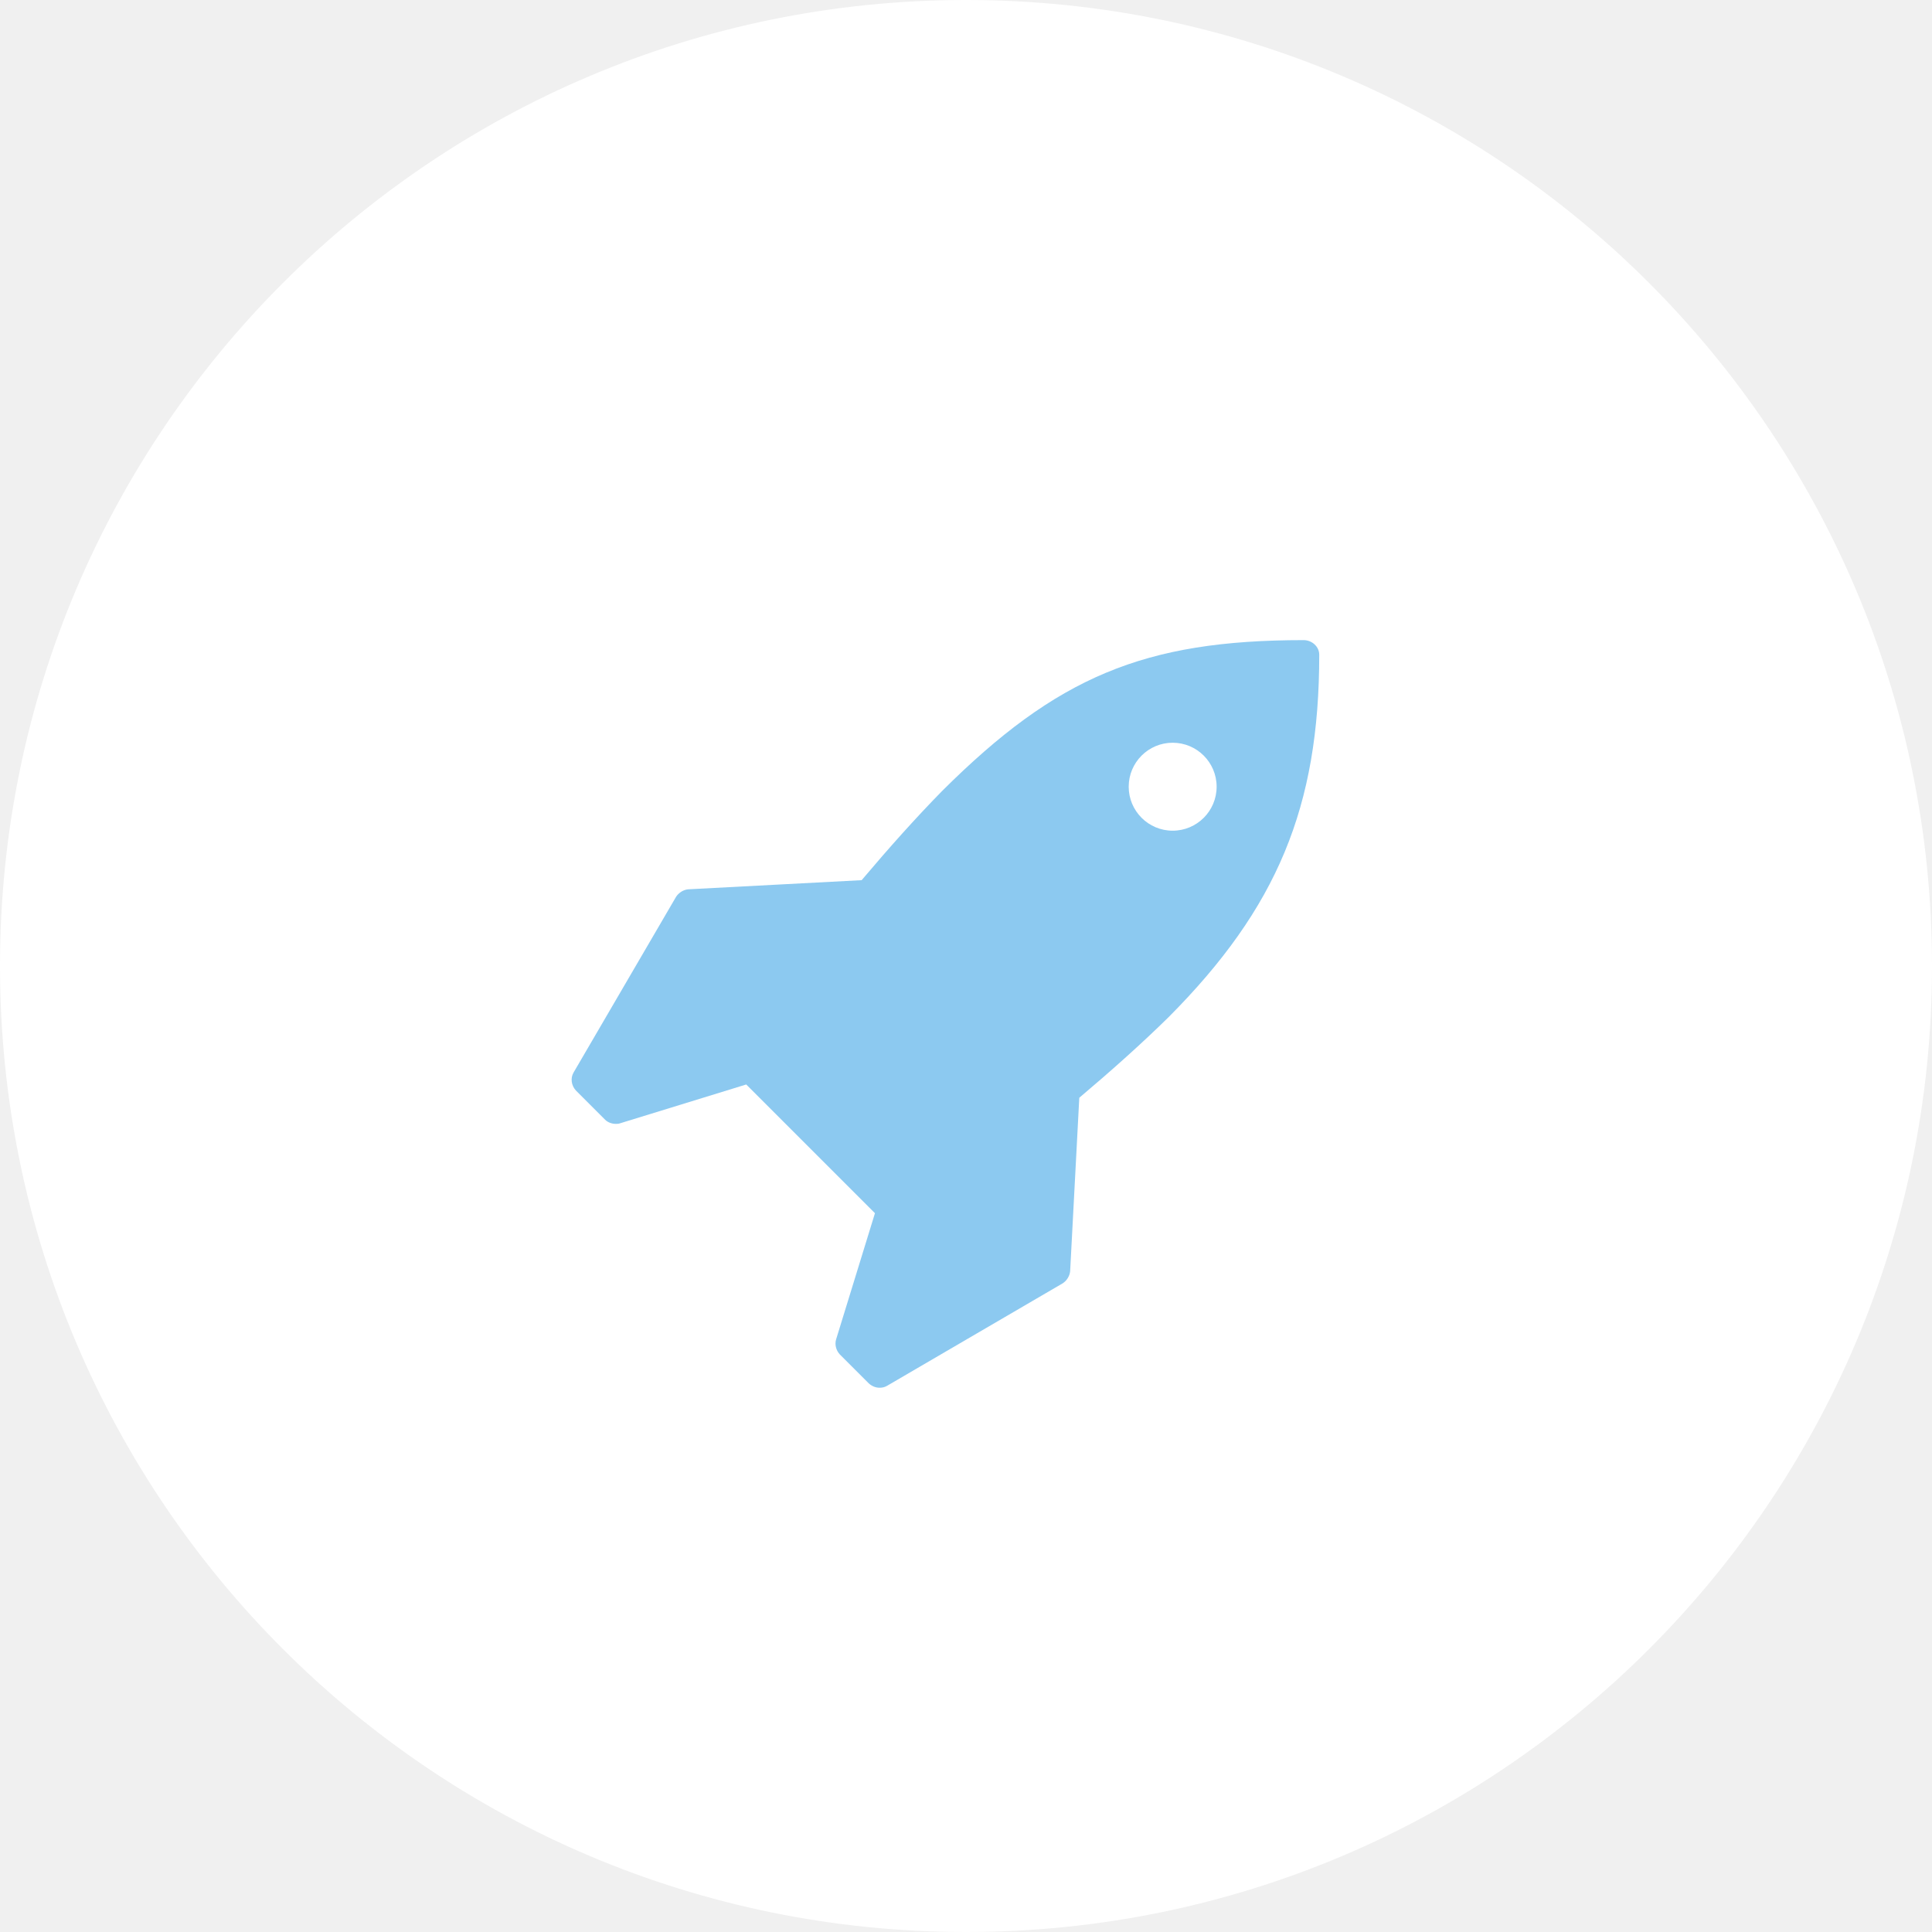
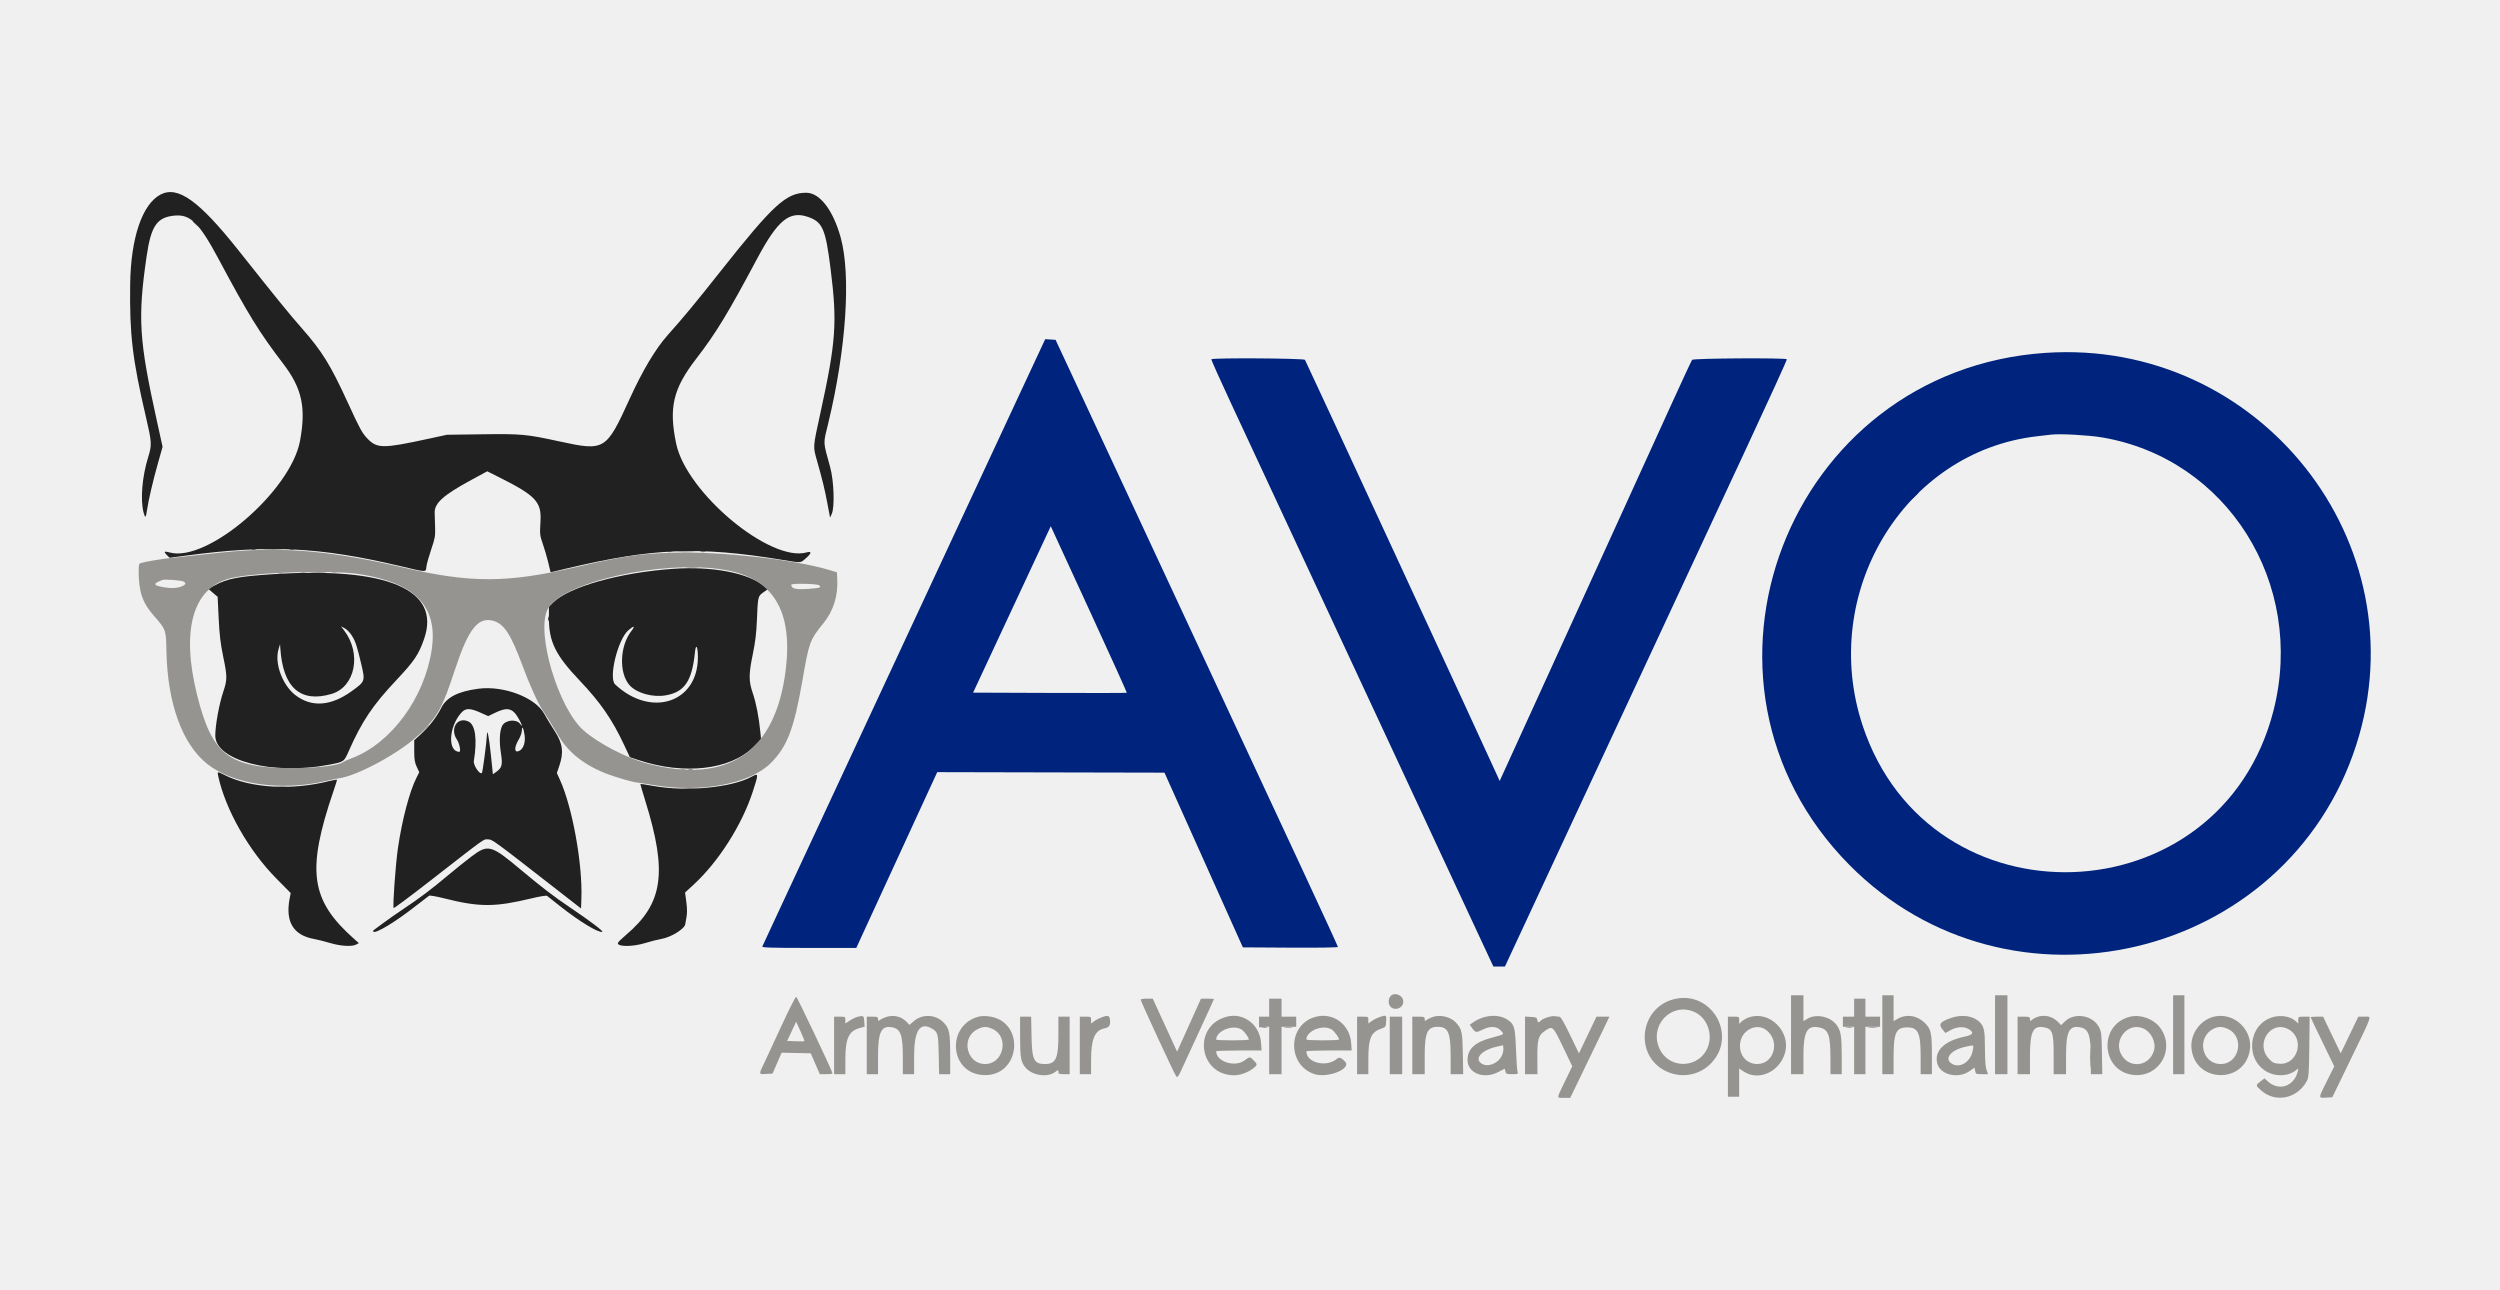
- <svg xmlns="http://www.w3.org/2000/svg" version="1.1" id="Layer_1" x="0px" y="0px" width="85px" height="85px" viewBox="0 0 80 80" enable-background="new 0 0 80 80" xml:space="preserve">
-   <g>
-     <path fill="#FFFFFF" d="M40,0c22.091,0,40,17.909,40,40S62.091,80,40,80S0,62.091,0,40S17.909,0,40,0z" />
-   </g>
-   <g>
-     <path fill="#8cc9f0" d="M50.378,32.576c0,1.005-0.815,1.821-1.821,1.821c-1.005,0-1.82-0.816-1.82-1.821    c0-1.005,0.815-1.821,1.82-1.821C49.563,30.755,50.378,31.571,50.378,32.576z M54.627,27.113c0-0.341-0.304-0.607-0.646-0.607    c-6.601,0-10.223,1.518-14.964,6.241c-1.081,1.1-2.2,2.352-3.338,3.699l-7.188,0.379c-0.19,0.019-0.379,0.133-0.493,0.304    l-4.249,7.284c-0.133,0.228-0.095,0.53,0.095,0.739l1.214,1.215c0.114,0.113,0.285,0.17,0.437,0.17c0.057,0,0.114,0,0.17-0.02    l5.235-1.611l5.33,5.33l-1.612,5.236c-0.057,0.209,0,0.437,0.152,0.606l1.214,1.214c0.133,0.114,0.284,0.171,0.436,0.171    c0.114,0,0.208-0.021,0.304-0.075l7.283-4.25c0.171-0.113,0.284-0.304,0.305-0.492l0.379-7.19c1.347-1.138,2.599-2.257,3.699-3.339    C52.882,37.603,54.627,33.411,54.627,27.113z" />
+ <svg xmlns="http://www.w3.org/2000/svg" id="Layer_1" version="1.1" width="400" height="206.312" viewBox="0 0 400 206.312" enable-background="new 0 0 400 206.312" xml:space="preserve">
+   <g id="svgg">
+     <path id="path0" d="M30.839 35.404 C 30.839 35.435,31.102 35.698,31.425 35.990 L 32.011 36.519 31.481 35.933 C 30.987 35.387,30.839 35.264,30.839 35.404 M87.688 99.008 C 87.688 99.355,87.725 99.497,87.771 99.324 C 87.816 99.150,87.816 98.866,87.771 98.693 C 87.725 98.519,87.688 98.661,87.688 99.008 " stroke="none" fill="#000000" fill-rule="evenodd" />
+     <path id="path1" d="M25.699 31.121 C 22.767 32.641,20.927 38.051,20.828 45.446 C 20.720 53.551,21.184 57.455,23.368 66.808 C 24.292 70.765,24.315 71.190,23.712 73.129 C 22.746 76.232,22.433 79.919,22.962 81.960 C 23.225 82.974,23.344 82.899,23.525 81.605 C 23.733 80.116,24.483 76.898,25.271 74.114 L 26.014 71.491 25.101 67.351 C 22.237 54.367,22.022 50.924,23.455 41.028 C 24.166 36.123,25.110 34.751,27.954 34.493 C 30.474 34.265,31.896 35.676,34.994 41.479 C 39.708 50.308,41.501 53.212,45.312 58.192 C 48.320 62.122,48.992 65.211,48.001 70.544 C 46.502 78.607,33.134 90.053,27.152 88.394 C 26.259 88.147,26.138 88.260,26.700 88.812 L 27.142 89.246 29.666 88.908 C 42.960 87.127,51.080 87.514,63.916 90.544 C 68.465 91.617,68.096 91.611,68.232 90.619 C 68.294 90.171,68.642 88.933,69.006 87.869 C 69.594 86.146,69.662 85.765,69.619 84.400 C 69.593 83.557,69.560 82.496,69.547 82.041 C 69.503 80.502,70.929 79.224,75.407 76.792 L 77.960 75.406 79.772 76.315 C 85.757 79.319,86.667 80.288,86.477 83.456 C 86.354 85.494,86.371 85.654,86.850 87.024 C 87.125 87.813,87.519 89.158,87.724 90.013 L 88.097 91.568 90.622 90.968 C 104.428 87.689,111.792 87.387,125.026 89.555 C 128.327 90.096,128.017 90.112,128.913 89.346 C 129.850 88.543,129.921 88.140,129.081 88.380 C 123.267 90.048,109.818 78.844,108.184 70.970 C 106.987 65.205,107.692 62.208,111.369 57.433 C 114.575 53.271,116.412 50.253,121.190 41.298 C 124.442 35.203,126.337 33.669,129.316 34.719 C 131.620 35.532,132.092 36.629,132.896 43.033 C 133.975 51.617,133.762 54.648,131.282 66.005 C 130.043 71.678,130.065 71.385,130.717 73.696 C 131.611 76.862,131.943 78.226,132.391 80.592 L 132.813 82.825 133.084 82.215 C 133.572 81.117,133.429 76.947,132.828 74.752 C 131.654 70.458,131.685 71.170,132.520 67.713 C 135.393 55.826,136.182 44.041,134.508 37.997 C 133.292 33.604,131.165 30.839,129.002 30.839 C 125.788 30.839,123.723 32.732,115.238 43.463 C 111.261 48.491,109.314 50.843,106.882 53.558 C 104.914 55.754,102.832 59.236,100.732 63.841 C 96.973 72.083,96.769 72.206,89.492 70.622 C 84.211 69.472,83.438 69.401,77.166 69.485 L 71.506 69.562 68.440 70.227 C 61.272 71.783,60.335 71.778,58.792 70.177 C 57.942 69.296,57.599 68.667,55.632 64.382 C 52.871 58.369,51.536 56.210,48.310 52.541 C 46.264 50.214,44.383 47.901,38.184 40.091 C 31.860 32.123,28.468 29.686,25.699 31.121 M107.665 91.014 C 99.119 91.626,91.061 93.892,88.503 96.402 L 87.827 97.065 87.827 98.920 C 87.827 102.678,88.883 104.821,92.728 108.869 C 96.087 112.404,97.959 115.120,99.893 119.261 L 100.774 121.148 102.191 121.618 C 109.434 124.022,116.804 123.192,120.506 119.555 L 121.774 118.310 121.653 117.090 C 121.421 114.746,120.970 112.432,120.451 110.927 C 119.778 108.976,119.779 107.900,120.458 104.619 C 120.835 102.798,121.020 101.288,121.097 99.405 C 121.260 95.403,121.261 95.399,122.126 94.784 L 122.868 94.257 122.345 93.827 C 119.716 91.666,113.960 90.563,107.665 91.014 M43.553 91.877 C 38.174 92.231,36.394 92.574,34.386 93.644 L 33.323 94.211 34.072 94.851 L 34.821 95.491 34.986 98.918 C 35.113 101.547,35.279 102.962,35.700 104.998 C 36.381 108.289,36.381 108.704,35.701 110.752 C 35.053 112.702,34.445 116.064,34.445 117.700 C 34.445 121.700,43.673 124.078,52.563 122.371 C 55.080 121.887,55.024 121.925,55.809 120.151 C 57.899 115.424,59.621 112.857,63.382 108.857 C 66.296 105.758,66.962 104.775,67.847 102.255 C 70.626 94.344,62.009 90.663,43.553 91.877 M56.271 101.659 C 56.877 102.614,57.116 103.335,57.808 106.283 C 58.446 109.002,58.438 109.025,56.267 110.589 C 52.959 112.973,49.909 113.205,47.324 111.269 C 45.211 109.688,43.889 106.147,44.565 103.877 L 44.806 103.066 44.856 103.787 C 45.283 110.023,48.065 112.488,53.032 111.034 C 56.837 109.919,57.902 104.598,55.065 100.878 L 54.561 100.219 55.154 100.525 C 55.480 100.694,55.983 101.204,56.271 101.659 M101.031 100.947 C 99.146 103.342,99.002 107.721,100.745 109.650 C 101.886 110.914,104.428 111.617,106.529 111.252 C 109.540 110.728,110.725 108.973,111.197 104.337 C 111.349 102.850,111.669 103.455,111.662 105.214 C 111.634 112.450,104.142 114.878,98.422 109.506 C 97.336 108.485,98.837 102.332,100.537 100.840 C 101.418 100.066,101.680 100.122,101.031 100.947 M76.535 110.197 C 73.288 110.626,71.456 111.564,70.618 113.227 C 69.864 114.726,68.690 116.238,67.289 117.515 L 66.276 118.439 66.276 120.130 C 66.276 121.498,66.353 121.988,66.678 122.692 L 67.079 123.562 66.648 124.414 C 65.528 126.624,64.334 131.151,63.669 135.708 C 63.285 138.342,62.804 145.101,62.988 145.285 C 63.047 145.343,65.636 143.413,68.743 140.996 C 78.016 133.780,77.307 134.289,78.071 134.300 C 78.790 134.310,78.755 134.285,89.450 142.617 L 92.967 145.357 93.024 143.688 C 93.211 138.189,91.584 129.192,89.613 124.825 L 89.097 123.682 89.478 122.571 C 90.227 120.392,90.044 118.969,88.763 116.991 C 88.170 116.075,87.412 114.824,87.079 114.211 C 85.661 111.597,80.580 109.663,76.535 110.197 M76.984 114.071 L 78.116 114.579 79.094 114.100 C 81.167 113.083,81.999 113.261,82.954 114.926 C 83.518 115.910,83.698 116.505,83.228 115.834 C 82.643 115.000,80.839 115.180,80.352 116.122 C 79.936 116.927,79.854 118.612,80.141 120.459 C 80.441 122.388,80.329 122.838,79.380 123.514 L 78.863 123.882 78.541 120.778 C 78.245 117.932,77.939 116.393,77.907 117.583 C 77.879 118.587,77.226 123.555,77.106 123.675 C 76.771 124.011,75.706 122.432,75.815 121.760 C 76.375 118.288,76.062 115.970,74.962 115.447 C 73.171 114.597,71.920 116.596,73.129 118.378 C 73.514 118.945,73.774 120.289,73.498 120.289 C 71.612 120.289,71.784 116.345,73.769 114.084 C 74.498 113.254,75.156 113.251,76.984 114.071 M83.943 117.693 C 84.088 118.774,83.750 119.781,83.130 120.112 C 82.289 120.563,82.199 119.673,82.958 118.395 C 83.266 117.875,83.496 117.226,83.501 116.862 C 83.513 115.993,83.783 116.500,83.943 117.693 M34.902 124.121 C 36.043 129.480,39.774 136.068,44.211 140.558 L 46.509 142.883 46.339 143.783 C 45.633 147.503,46.943 149.650,50.280 150.244 C 50.845 150.344,51.989 150.631,52.822 150.881 C 54.501 151.385,56.303 151.494,56.977 151.133 L 57.416 150.898 56.706 150.270 C 49.653 144.029,48.996 139.351,53.373 126.522 C 53.675 125.635,53.922 124.852,53.922 124.782 C 53.922 124.711,53.334 124.803,52.615 124.985 C 46.732 126.477,40.138 126.105,36.029 124.051 C 34.746 123.409,34.751 123.409,34.902 124.121 M120.289 124.259 C 117.083 126.028,109.838 126.711,104.509 125.746 C 103.417 125.549,102.501 125.407,102.471 125.431 C 102.442 125.455,102.793 126.682,103.253 128.157 C 106.819 139.617,106.104 144.562,100.153 149.594 C 99.474 150.168,98.893 150.741,98.863 150.867 C 98.708 151.506,101.228 151.513,103.246 150.881 C 104.040 150.632,105.212 150.336,105.851 150.223 C 107.454 149.938,109.648 148.547,109.648 147.815 C 109.648 147.779,109.730 147.317,109.831 146.788 C 109.957 146.120,109.952 145.365,109.812 144.315 L 109.611 142.804 110.985 141.538 C 114.975 137.861,118.693 132.020,120.436 126.691 C 121.393 123.766,121.386 123.653,120.289 124.259 M75.457 137.024 C 74.558 137.699,72.856 139.064,71.673 140.057 C 68.978 142.319,67.180 143.677,64.653 145.359 C 63.562 146.085,62.062 147.132,61.321 147.686 C 60.579 148.240,59.892 148.749,59.793 148.818 C 59.694 148.887,59.668 148.998,59.735 149.065 C 60.096 149.426,63.244 147.524,66.456 145.003 C 67.547 144.147,68.537 143.387,68.656 143.314 C 68.775 143.242,69.834 143.425,71.008 143.721 C 76.715 145.162,79.146 145.163,85.100 143.726 C 86.425 143.406,87.415 143.251,87.535 143.344 C 87.646 143.429,88.589 144.175,89.630 145.000 C 92.677 147.414,95.767 149.292,96.365 149.093 C 96.606 149.012,94.354 147.312,91.163 145.164 C 88.597 143.436,86.669 141.959,83.301 139.137 C 78.564 135.168,78.097 135.042,75.457 137.024 " stroke="none" fill="#212121" fill-rule="evenodd" />
+     <path id="path2" d="M40.261 87.951 C 40.435 87.997,40.719 87.997,40.893 87.951 C 41.066 87.906,40.924 87.869,40.577 87.869 C 40.230 87.869,40.088 87.906,40.261 87.951 M46.393 87.951 C 46.567 87.997,46.851 87.997,47.024 87.951 C 47.198 87.906,47.056 87.869,46.709 87.869 C 46.362 87.869,46.220 87.906,46.393 87.951 M106.808 88.312 C 106.982 88.357,107.266 88.357,107.439 88.312 C 107.613 88.267,107.471 88.229,107.124 88.229 C 106.776 88.229,106.634 88.267,106.808 88.312 M112.130 88.315 C 112.354 88.358,112.679 88.357,112.852 88.311 C 113.024 88.266,112.840 88.231,112.444 88.233 C 112.047 88.235,111.906 88.272,112.130 88.315 " stroke="none" fill="#333333" fill-rule="evenodd" />
+     <path id="path3" d="M42.335 87.961 C 43.055 87.995,44.231 87.995,44.950 87.961 C 45.670 87.927,45.081 87.899,43.643 87.899 C 42.205 87.899,41.616 87.927,42.335 87.961 M108.709 88.321 C 109.332 88.357,110.306 88.356,110.873 88.321 C 111.439 88.285,110.929 88.256,109.739 88.256 C 108.548 88.257,108.085 88.286,108.709 88.321 M50.007 91.567 C 50.581 91.603,51.473 91.603,51.990 91.566 C 52.507 91.530,52.038 91.501,50.947 91.501 C 49.856 91.502,49.433 91.531,50.007 91.567 M120.548 119.612 L 120.018 120.198 120.604 119.669 C 120.927 119.377,121.190 119.114,121.190 119.083 C 121.190 118.943,121.041 119.066,120.548 119.612 M110.146 123.121 C 110.371 123.164,110.695 123.163,110.868 123.118 C 111.040 123.072,110.857 123.037,110.460 123.039 C 110.063 123.041,109.922 123.078,110.146 123.121 M109.609 126.193 C 110.133 126.229,110.945 126.229,111.413 126.192 C 111.881 126.155,111.452 126.125,110.460 126.125 C 109.468 126.126,109.085 126.156,109.609 126.193 M334.427 169.252 C 334.428 170.739,334.456 171.324,334.489 170.551 C 334.523 169.778,334.523 168.560,334.489 167.846 C 334.455 167.131,334.427 167.764,334.427 169.252 " stroke="none" fill="#555555" fill-rule="evenodd" />
+     <path id="path4" d="M109.874 90.845 C 110.345 90.882,111.116 90.882,111.587 90.845 C 112.058 90.808,111.673 90.777,110.730 90.777 C 109.788 90.777,109.403 90.808,109.874 90.845 M48.109 91.561 C 48.333 91.604,48.657 91.603,48.830 91.558 C 49.002 91.512,48.819 91.477,48.422 91.479 C 48.025 91.481,47.884 91.518,48.109 91.561 M53.158 91.561 C 53.382 91.604,53.707 91.603,53.879 91.558 C 54.052 91.512,53.868 91.477,53.472 91.479 C 53.075 91.481,52.934 91.518,53.158 91.561 M44.590 91.738 C 44.763 91.784,45.047 91.784,45.221 91.738 C 45.394 91.693,45.252 91.656,44.905 91.656 C 44.558 91.656,44.416 91.693,44.590 91.738 M67.712 116.907 L 66.817 117.854 67.764 116.959 C 68.284 116.467,68.711 116.041,68.711 116.012 C 68.711 115.878,68.543 116.027,67.712 116.907 M108.972 123.118 C 109.146 123.163,109.430 123.163,109.603 123.118 C 109.777 123.073,109.635 123.036,109.288 123.036 C 108.940 123.036,108.798 123.073,108.972 123.118 M44.234 125.832 C 44.709 125.869,45.439 125.868,45.858 125.831 C 46.276 125.793,45.888 125.762,44.995 125.763 C 44.103 125.763,43.760 125.794,44.234 125.832 M201.939 164.419 C 202.162 164.462,202.527 164.462,202.750 164.419 C 202.973 164.376,202.791 164.341,202.344 164.341 C 201.898 164.341,201.716 164.376,201.939 164.419 M205.546 164.423 C 205.868 164.463,206.395 164.463,206.718 164.423 C 207.040 164.383,206.776 164.350,206.132 164.350 C 205.487 164.350,205.223 164.383,205.546 164.423 M295.449 164.422 C 295.723 164.463,296.129 164.462,296.351 164.419 C 296.572 164.376,296.348 164.342,295.852 164.344 C 295.356 164.345,295.175 164.380,295.449 164.422 M298.959 164.422 C 299.279 164.462,299.847 164.463,300.221 164.424 C 300.596 164.385,300.334 164.352,299.639 164.351 C 298.945 164.351,298.639 164.382,298.959 164.422 " stroke="none" fill="#777777" fill-rule="evenodd" />
+     <path id="path5" d="M306.212 79.486 L 305.591 80.162 306.267 79.541 C 306.639 79.199,306.943 78.895,306.943 78.865 C 306.943 78.727,306.791 78.857,306.212 79.486 " stroke="none" fill="#001155" fill-rule="evenodd" />
+     <path id="path6" d="M163.254 62.796 C 158.934 72.057,145.490 100.918,142.648 107.033 C 140.895 110.807,129.624 135.001,124.670 145.627 C 123.236 148.702,122.020 151.319,121.968 151.443 C 121.893 151.621,123.456 151.668,129.439 151.668 L 137.005 151.668 143.480 137.606 L 149.955 123.544 168.136 123.585 L 186.317 123.625 192.587 137.601 L 198.858 151.578 206.462 151.625 C 210.985 151.653,214.067 151.605,214.067 151.507 C 214.067 151.416,211.501 145.836,208.366 139.106 C 205.231 132.377,201.041 123.381,199.055 119.116 C 197.070 114.851,193.234 106.614,190.531 100.812 C 187.828 95.009,183.161 84.986,180.158 78.539 C 177.156 72.092,173.393 64.017,171.795 60.595 L 168.890 54.373 168.062 54.319 L 167.234 54.266 163.254 62.796 M327.286 56.458 C 285.963 59.231,266.879 109.050,295.901 138.387 C 321.450 164.211,365.889 153.694,376.998 119.194 C 387.401 86.885,361.474 54.164,327.286 56.458 M193.815 57.484 C 193.774 57.559,195.236 60.825,197.064 64.743 C 200.488 72.084,203.724 79.031,212.355 97.565 C 215.104 103.467,219.810 113.571,222.813 120.018 C 225.816 126.465,229.915 135.271,231.922 139.585 C 233.928 143.900,236.329 149.053,237.256 151.037 L 238.942 154.644 239.866 154.644 L 240.791 154.644 243.225 149.414 C 244.564 146.537,248.097 138.950,251.076 132.552 C 254.056 126.154,257.892 117.917,259.601 114.247 C 265.129 102.374,273.057 85.353,279.592 71.326 C 283.104 63.787,285.942 57.559,285.900 57.484 C 285.755 57.233,270.941 57.321,270.739 57.574 C 270.640 57.698,269.137 60.924,267.400 64.743 C 265.662 68.562,261.927 76.758,259.100 82.958 C 256.273 89.157,251.610 99.382,248.739 105.681 C 245.867 111.979,242.714 118.893,241.731 121.046 L 239.946 124.959 239.566 124.112 C 237.747 120.049,208.934 57.747,208.795 57.574 C 208.590 57.321,193.953 57.233,193.815 57.484 M336.344 69.988 C 356.349 73.379,368.911 93.372,363.773 113.642 C 355.341 146.908,308.761 148.614,298.009 116.050 C 291.020 94.884,304.649 72.271,325.879 69.809 C 326.821 69.700,327.876 69.578,328.224 69.537 C 329.636 69.372,334.213 69.626,336.344 69.988 M174.555 98.174 C 177.746 105.105,180.326 110.807,180.288 110.845 C 180.251 110.882,174.702 110.892,167.958 110.867 L 155.696 110.821 161.250 98.918 C 164.305 92.372,167.102 86.381,167.465 85.605 L 168.126 84.195 168.440 84.884 C 168.612 85.263,171.364 91.243,174.555 98.174 " stroke="none" fill="#00247d" fill-rule="evenodd" />
+     <path id="path7" d="M37.511 88.209 C 36.470 88.292,34.157 88.529,32.372 88.736 C 30.586 88.944,28.354 89.186,27.412 89.276 C 25.849 89.424,23.278 89.854,22.498 90.097 C 22.238 90.178,22.183 90.409,22.186 91.401 C 22.195 94.693,22.784 96.425,24.596 98.494 C 26.558 100.734,26.567 100.758,26.628 104.142 C 26.781 112.509,29.160 119.075,33.195 122.265 C 37.312 125.519,45.042 126.622,52.115 124.963 C 52.956 124.765,53.900 124.571,54.212 124.531 C 57.237 124.144,64.226 120.311,67.147 117.437 C 70.083 114.549,70.767 113.306,72.768 107.216 C 74.958 100.554,76.510 98.605,79.027 99.359 C 80.663 99.849,81.787 101.597,83.565 106.419 C 84.721 109.554,86.140 112.684,86.869 113.706 C 87.229 114.210,87.827 115.176,89.434 117.846 C 91.187 120.758,94.178 122.912,98.299 124.231 C 100.446 124.919,101.421 125.171,102.238 125.251 C 102.594 125.285,103.656 125.447,104.599 125.611 C 112.090 126.908,119.995 125.422,123.327 122.090 C 125.957 119.461,127.041 116.621,128.398 108.816 C 129.461 102.699,129.565 102.415,131.758 99.704 C 133.354 97.730,134.112 95.298,133.963 92.625 L 133.904 91.563 132.514 91.150 C 127.023 89.520,115.326 88.225,107.935 88.427 C 102.397 88.579,99.894 88.943,92.335 90.698 C 81.103 93.305,75.402 93.324,64.457 90.790 C 53.457 88.243,46.011 87.530,37.511 88.209 M115.930 91.175 C 123.720 92.512,126.891 97.719,125.709 107.232 C 124.070 120.410,116.419 125.555,103.517 122.155 C 100.282 121.303,95.669 118.899,93.375 116.870 C 89.339 113.300,85.773 101.405,87.583 97.550 C 89.636 93.179,106.076 89.482,115.930 91.175 M57.569 91.868 C 66.453 93.269,70.080 97.054,69.081 103.882 C 67.946 111.647,62.588 118.942,56.273 121.318 C 55.625 121.562,55.012 121.831,54.910 121.915 C 54.231 122.478,50.879 122.882,46.799 122.893 C 36.682 122.919,33.947 120.833,31.549 111.258 C 28.934 100.816,30.839 94.054,36.823 92.532 C 40.647 91.560,53.091 91.162,57.569 91.868 M29.409 93.064 C 30.295 93.538,28.531 94.258,26.966 94.060 C 24.475 93.746,24.240 93.449,25.969 92.802 C 26.391 92.644,28.995 92.842,29.409 93.064 M131.096 93.672 C 131.398 94.036,131.234 94.083,129.162 94.229 C 127.305 94.359,126.601 94.178,126.601 93.570 C 126.601 93.290,130.859 93.386,131.096 93.672 M222.481 159.392 C 222.084 159.830,222.101 160.736,222.512 161.108 C 223.271 161.795,224.527 161.270,224.527 160.265 C 224.527 159.250,223.143 158.660,222.481 159.392 M286.564 165.555 L 286.564 171.867 287.556 171.867 L 288.548 171.867 288.548 168.963 C 288.548 165.091,289.120 164.021,291.000 164.374 C 292.539 164.662,292.866 165.521,292.872 169.297 L 292.876 171.867 293.778 171.867 L 294.680 171.867 294.679 168.936 C 294.678 165.773,294.528 164.886,293.840 163.975 C 292.834 162.642,290.608 162.163,289.221 162.982 L 288.548 163.378 288.548 161.310 L 288.548 159.243 287.556 159.243 L 286.564 159.243 286.564 165.555 M301.172 165.555 L 301.172 171.867 302.074 171.867 L 302.976 171.867 302.976 169.065 C 302.976 165.242,303.373 164.382,305.140 164.382 C 306.907 164.382,307.304 165.242,307.304 169.065 L 307.304 171.867 308.206 171.867 L 309.107 171.867 309.106 168.846 C 309.105 165.241,308.968 164.632,307.937 163.639 C 306.689 162.437,305.011 162.207,303.562 163.041 L 302.976 163.378 302.976 161.310 L 302.976 159.243 302.074 159.243 L 301.172 159.243 301.172 165.555 M319.206 165.555 L 319.206 171.867 320.198 171.867 L 321.190 171.867 321.190 165.555 L 321.190 159.243 320.198 159.243 L 319.206 159.243 319.206 165.555 M347.701 165.555 L 347.701 171.867 348.602 171.867 L 349.504 171.867 349.504 165.555 L 349.504 159.243 348.602 159.243 L 347.701 159.243 347.701 165.555 M125.070 164.062 C 123.895 166.619,122.667 169.265,122.341 169.942 C 121.362 171.971,121.353 171.894,122.564 171.831 L 123.606 171.776 124.335 170.103 L 125.064 168.430 127.392 168.480 L 129.720 168.530 130.445 170.198 L 131.170 171.867 132.216 171.867 C 133.055 171.867,133.242 171.815,133.162 171.605 C 132.642 170.250,127.546 159.527,127.399 159.479 C 127.293 159.443,126.245 161.506,125.070 164.062 M267.878 159.858 C 262.326 161.205,261.411 168.857,266.503 171.362 C 269.018 172.599,271.950 172.077,273.840 170.055 C 278.019 165.588,273.825 158.415,267.878 159.858 M182.507 159.942 C 182.507 160.217,187.947 171.944,188.198 172.210 C 188.399 172.424,188.520 172.283,188.968 171.308 C 189.260 170.673,190.563 167.852,191.864 165.040 C 193.165 162.228,194.229 159.895,194.229 159.855 C 194.229 159.816,193.762 159.786,193.192 159.789 L 192.155 159.794 190.244 164.029 L 188.333 168.264 186.387 164.024 L 184.441 159.784 183.474 159.784 C 182.942 159.784,182.507 159.855,182.507 159.942 M203.066 161.226 L 203.066 162.669 202.254 162.669 L 201.443 162.669 201.443 163.527 L 201.443 164.385 202.254 164.320 L 203.066 164.256 203.066 168.061 L 203.066 171.867 204.058 171.867 L 205.050 171.867 205.050 168.079 L 205.050 164.292 206.222 164.292 L 207.394 164.292 207.394 163.481 L 207.394 162.669 206.222 162.669 L 205.050 162.669 205.050 161.226 L 205.050 159.784 204.058 159.784 L 203.066 159.784 203.066 161.226 M296.664 161.226 L 296.664 162.669 295.762 162.669 L 294.860 162.669 294.860 163.481 L 294.860 164.292 295.762 164.292 L 296.664 164.292 296.664 168.079 L 296.664 171.867 297.565 171.867 L 298.467 171.867 298.467 168.079 L 298.467 164.292 299.639 164.292 L 300.812 164.292 300.812 163.481 L 300.812 162.669 299.639 162.669 L 298.467 162.669 298.467 161.226 L 298.467 159.784 297.565 159.784 L 296.664 159.784 296.664 161.226 M270.978 161.858 C 273.334 162.815,274.301 165.984,272.919 168.219 C 271.159 171.066,266.936 170.835,265.531 167.816 C 263.827 164.159,267.298 160.363,270.978 161.858 M137.283 162.666 C 136.959 162.743,136.371 163.019,135.976 163.281 L 135.257 163.756 135.257 163.213 C 135.257 162.681,135.238 162.669,134.355 162.669 L 133.454 162.669 133.454 167.268 L 133.454 171.867 134.355 171.867 L 135.257 171.867 135.258 169.567 C 135.259 166.133,135.794 164.959,137.577 164.479 L 138.342 164.273 138.287 163.440 C 138.227 162.525,138.147 162.463,137.283 162.666 M141.703 162.746 C 141.330 162.880,140.904 163.089,140.756 163.212 C 140.532 163.397,140.487 163.371,140.487 163.052 C 140.487 162.713,140.384 162.669,139.585 162.669 L 138.683 162.669 138.683 167.268 L 138.683 171.867 139.585 171.867 L 140.487 171.867 140.487 168.975 C 140.487 165.099,141.002 164.044,142.734 164.369 C 144.111 164.627,144.454 165.593,144.454 169.205 L 144.454 171.867 145.356 171.867 L 146.258 171.867 146.258 168.987 C 146.258 164.876,147.195 163.440,149.130 164.584 C 150.060 165.133,150.131 165.410,150.195 168.756 L 150.255 171.867 151.142 171.867 L 152.029 171.867 152.028 168.756 C 152.027 165.151,151.895 164.519,150.952 163.576 C 149.644 162.268,147.549 162.202,146.157 163.424 L 145.520 163.983 144.987 163.438 C 144.169 162.601,142.874 162.328,141.703 162.746 M156.628 162.648 C 151.393 163.997,151.871 171.620,157.214 172.002 C 163.377 172.443,164.201 163.226,158.056 162.599 C 157.568 162.549,156.925 162.571,156.628 162.648 M176.298 162.755 C 175.908 162.895,175.361 163.179,175.081 163.386 L 174.572 163.762 174.572 163.215 C 174.572 162.680,174.554 162.669,173.670 162.669 L 172.768 162.669 172.768 167.268 L 172.768 171.867 173.670 171.867 L 174.572 171.867 174.573 169.567 C 174.574 166.252,175.172 164.848,176.715 164.540 C 177.460 164.391,177.672 164.088,177.604 163.269 C 177.538 162.471,177.323 162.387,176.298 162.755 M196.303 162.665 C 190.739 164.095,191.752 172.056,197.496 172.045 C 198.507 172.043,199.872 171.513,200.676 170.811 C 201.191 170.361,201.186 170.281,200.597 169.667 C 200.002 169.045,199.949 169.044,199.159 169.647 C 197.617 170.823,194.599 169.877,194.590 168.215 C 194.590 168.140,196.224 168.079,198.221 168.079 L 201.852 168.079 201.763     166.830 C 201.556 163.943,198.979 161.977,196.303 162.665 M210.263 162.759 C 205.997 164.125,205.996 170.399,210.261 171.840 C 212.400 172.562,216.272 171.024,215.226 169.868 C 214.659 169.242,214.258 169.097,213.916 169.396 C 212.266 170.840,209.027 170.059,209.018 168.215 C 209.017 168.140,210.650 168.079,212.645 168.079 L 216.273 168.079 216.197 166.952 C 215.985 163.820,213.168 161.829,210.263 162.759 M220.662 162.757 C 220.273 162.896,219.725 163.179,219.445 163.386 L 218.936 163.762 218.936 163.215 C 218.936 162.680,218.918 162.669,218.034 162.669 L 217.133 162.669 217.133 167.268 L 217.133 171.867 218.034 171.867 L 218.936 171.867 218.936 169.498 C 218.936 166.108,219.346 165.145,221.035 164.566 C 221.709 164.335,221.733 164.298,221.786 163.408 C 221.847 162.380,221.798 162.352,220.662 162.757 M229.169 162.738 C 228.796 162.876,228.370 163.089,228.222 163.212 C 227.998 163.397,227.953 163.371,227.953 163.052 C 227.953 162.708,227.852 162.669,226.961 162.669 L 225.969 162.669 225.969 167.268 L 225.969 171.867 226.961 171.867 L 227.953 171.867 227.953 168.882 C 227.953 165.234,228.376 164.292,230.015 164.292 C 231.699 164.292,232.101 165.177,232.101 168.882 L 232.101 171.867 233.107 171.867 L 234.113 171.867 234.054 168.575 C 233.991 165.076,233.896 164.654,232.937 163.599 C 232.096 162.675,230.391 162.285,229.169 162.738 M237.476 162.741 C 237.010 162.867,236.297 163.189,235.891 163.458 L 235.153 163.946 235.529 164.474 C 236.082 165.251,236.162 165.263,237.247 164.732 C 238.508 164.115,239.542 164.191,240.194 164.949 C 240.695 165.531,240.807 165.456,238.503 166.083 C 235.955 166.775,234.806 167.863,234.806 169.581 C 234.806 171.716,237.419 172.740,239.746 171.516 L 240.756 170.985 240.866 171.426 C 240.967 171.826,241.067 171.867,241.969 171.867 C 242.846 171.867,242.944 171.830,242.819 171.551 C 242.741 171.377,242.625 169.775,242.561 167.989 C 242.434 164.462,242.295 163.919,241.346 163.245 C 240.322 162.517,238.965 162.340,237.476 162.741 M247.589 162.766 C 247.130 162.910,246.654 163.149,246.529 163.299 C 246.212 163.681,246.022 163.637,245.955 163.165 C 245.905 162.812,245.775 162.752,244.950 162.705 L 244.004 162.650 244.004 167.258 L 244.004 171.867 244.999 171.867 L 245.995 171.867 245.977 169.264 C 245.956 166.284,246.137 165.653,247.227 164.912 C 248.419 164.102,248.466 164.145,250.092 167.536 L 251.561 170.600 250.397 173.009 C 249.000 175.902,249.015 175.654,250.236 175.654 L 251.239 175.654 252.964 172.092 C 253.912 170.133,255.323 167.211,256.099 165.600 L 257.510 162.669 256.474 162.669 L 255.437 162.669 254.033 165.600 L 252.629 168.530 251.214 165.600 C 250.159 163.414,249.716 162.668,249.471 162.667 C 249.291 162.665,248.981 162.628,248.783 162.585 C 248.584 162.541,248.047 162.623,247.589 162.766 M279.918 162.749 C 279.485 162.889,278.938 163.186,278.700 163.409 L 278.269 163.814 278.269 163.242 C 278.269 162.675,278.260 162.669,277.367 162.669 L 276.465 162.669 276.465 169.071 L 276.465 175.473 277.367 175.473 L 278.269 175.473 278.269 173.217 L 278.269 170.960 279.015 171.454 C 281.371 173.013,284.715 171.508,285.591 168.494 C 286.576 165.104,283.203 161.688,279.918 162.749 M312.353 162.815 C 310.394 163.463,310.091 163.847,310.827 164.743 L 311.272 165.284 311.989 164.875 C 313.001 164.298,314.093 164.193,314.878 164.598 C 315.921 165.135,315.739 165.582,314.363 165.860 C 311.040 166.533,309.377 168.205,309.992 170.256 C 310.516 172.005,313.351 172.631,315.115 171.388 L 315.922 170.819 316.027 171.343 C 316.127 171.843,316.175 171.867,317.107 171.867 L 318.082 171.867 317.841 171.190 C 317.681 170.743,317.597 169.587,317.591 167.775 C 317.583 164.930,317.466 164.309,316.805 163.599 C 315.856 162.579,314.034 162.259,312.353 162.815 M325.969 162.707 C 325.672 162.811,325.286 163.020,325.113 163.171 C 324.825 163.422,324.797 163.412,324.797 163.058 C 324.797 162.707,324.701 162.669,323.805 162.669 L 322.813 162.669 322.813 167.268 L 322.813 171.867 323.805 171.867 L 324.797 171.867 324.797 168.882 C 324.797 165.036,325.297 164.041,327.062 164.372 C 328.392 164.622,328.584 165.173,328.584 168.724 L 328.584 171.867 329.576 171.867 L 330.568 171.867 330.568 168.882 C 330.568 165.050,331.070 164.042,332.815 164.369 C 334.187 164.626,334.525 165.597,334.531 169.297 L 334.536 171.867 335.451 171.867 L 336.367 171.867 336.308 168.485 C 336.253 165.369,336.216 165.043,335.836 164.330 C 334.813 162.415,331.904 161.943,330.375 163.445 L 329.787 164.022 329.223 163.454 C 328.378 162.606,327.097 162.312,325.969 162.707 M340.797 162.677 C 335.623 163.960,336.186 171.577,341.486 172.003 C 345.566 172.330,348.072 167.797,345.649 164.472 C 344.599 163.033,342.497 162.255,340.797 162.677 M354.253 162.662 C 352.030 163.191,350.426 165.429,350.634 167.713 C 351.130 173.188,358.931 173.557,359.951 168.154 C 360.571 164.865,357.486 161.892,354.253 162.662 M363.565 162.766 C 359.610 163.985,359.170 169.729,362.889 171.582 C 364.372 172.321,366.332 172.149,367.423 171.183 C 367.762 170.884,367.769 170.892,367.643 171.416 C 367.060 173.847,364.593 174.651,362.811 172.990 L 362.323 172.534 361.684 173.021 C 360.890 173.627,360.891 173.668,361.740 174.435 C 364.047 176.520,367.575 175.807,369.096 172.949 C 369.395 172.387,369.438 171.785,369.488 167.493 L 369.544 162.669 368.631 162.669 C 367.735 162.669,367.719 162.679,367.719 163.217 L 367.719 163.765 367.319 163.393 C 366.483 162.614,364.909 162.351,363.565 162.766 M163.211 165.780 C 163.212 169.242,163.344 169.973,164.130 170.868 C 165.206 172.093,167.588 172.431,168.806 171.530 C 169.335 171.140,169.342 171.139,169.342 171.500 C 169.342 171.820,169.458 171.867,170.243 171.867 L 171.145 171.867 171.145 167.268 L 171.145 162.669 170.243 162.669 L 169.342 162.669 169.342 165.560 C 169.342 169.382,168.947 170.243,167.195 170.243 C 165.428 170.243,165.117 169.598,165.044 165.780 L 164.984 162.669 164.097 162.669 L 163.210 162.669 163.211 165.780 M222.362 167.268 L 222.362 171.867 223.354 171.867 L 224.346 171.867 224.346 167.268 L 224.346 162.669 223.354 162.669 L 222.362 162.669 222.362 167.268 M369.702 162.753 C 369.702 162.800,370.553 164.590,371.592 166.731 L 373.482 170.625 372.313 172.957 C 370.892 175.793,370.898 175.685,372.157 175.618 L 373.169 175.564 376.215 169.276 C 379.729 162.021,379.525 162.669,378.297 162.669 L 377.333 162.669 375.922 165.600 L 374.511 168.530 373.105 165.600 L 371.698 162.669 370.700 162.669 C 370.151 162.669,369.702 162.707,369.702 162.753 M128.700 166.581 C 128.661 166.620,128.025 166.629,127.288 166.600 L 125.947 166.546 126.664 165.014 L 127.381 163.481 128.076 164.995 C 128.459 165.828,128.739 166.542,128.700 166.581 M158.809 164.636 C 161.524 165.869,160.597 170.243,157.619 170.243 C 154.647 170.243,153.694 166.055,156.358 164.698 C 157.321 164.208,157.838 164.194,158.809 164.636 M198.663 164.737 C 199.085 165.013,199.817 166.017,199.819 166.321 C 199.819 166.395,198.643 166.456,197.205 166.456 C 195.766 166.456,194.590 166.405,194.590 166.342 C 194.590 164.924,197.312 163.851,198.663 164.737 M213.090 164.737 C 213.513 165.013,214.245 166.017,214.246 166.321 C 214.247 166.395,213.070 166.456,211.632 166.456 C 210.194 166.456,209.017 166.395,209.018 166.321 C 209.025 164.902,211.734 163.848,213.090 164.737 M282.570 164.786 C 284.872 166.505,283.902 170.242,281.154 170.242 C 279.289 170.242,278.051 168.556,278.478 166.598 C 278.896 164.687,281.119 163.703,282.570 164.786 M342.891 164.538 C 344.175 165.075,344.998 166.730,344.641 168.056 C 343.971 170.544,340.909 171.064,339.522 168.924 C 337.991 166.564,340.359 163.480,342.891 164.538 M356.465 164.636 C 359.203 165.879,358.319 170.243,355.330 170.243 C 352.192 170.243,351.384 165.842,354.283 164.548 C 355.024 164.217,355.594 164.240,356.465 164.636 M366.186 164.702 C 368.832 166.182,367.658 170.437,364.669 170.197 C 363.807 170.128,363.614 170.034,363.013 169.389 C 360.760 166.975,363.367 163.125,366.186 164.702 M240.273 168.940 C 239.648 170.214,237.987 170.827,237.010 170.143 C 235.866 169.341,237.077 168.016,239.448 167.474 L 240.487 167.236 240.544 167.754 C 240.575 168.039,240.454 168.573,240.273 168.940 M315.624 168.134 C 315.282 169.967,313.478 171.029,312.213 170.143 C 311.020 169.307,312.215 167.950,314.578 167.458 C 315.913 167.180,315.814 167.116,315.624 168.134 " stroke="none" fill="#969491" fill-rule="evenodd" />
  </g>
</svg>
